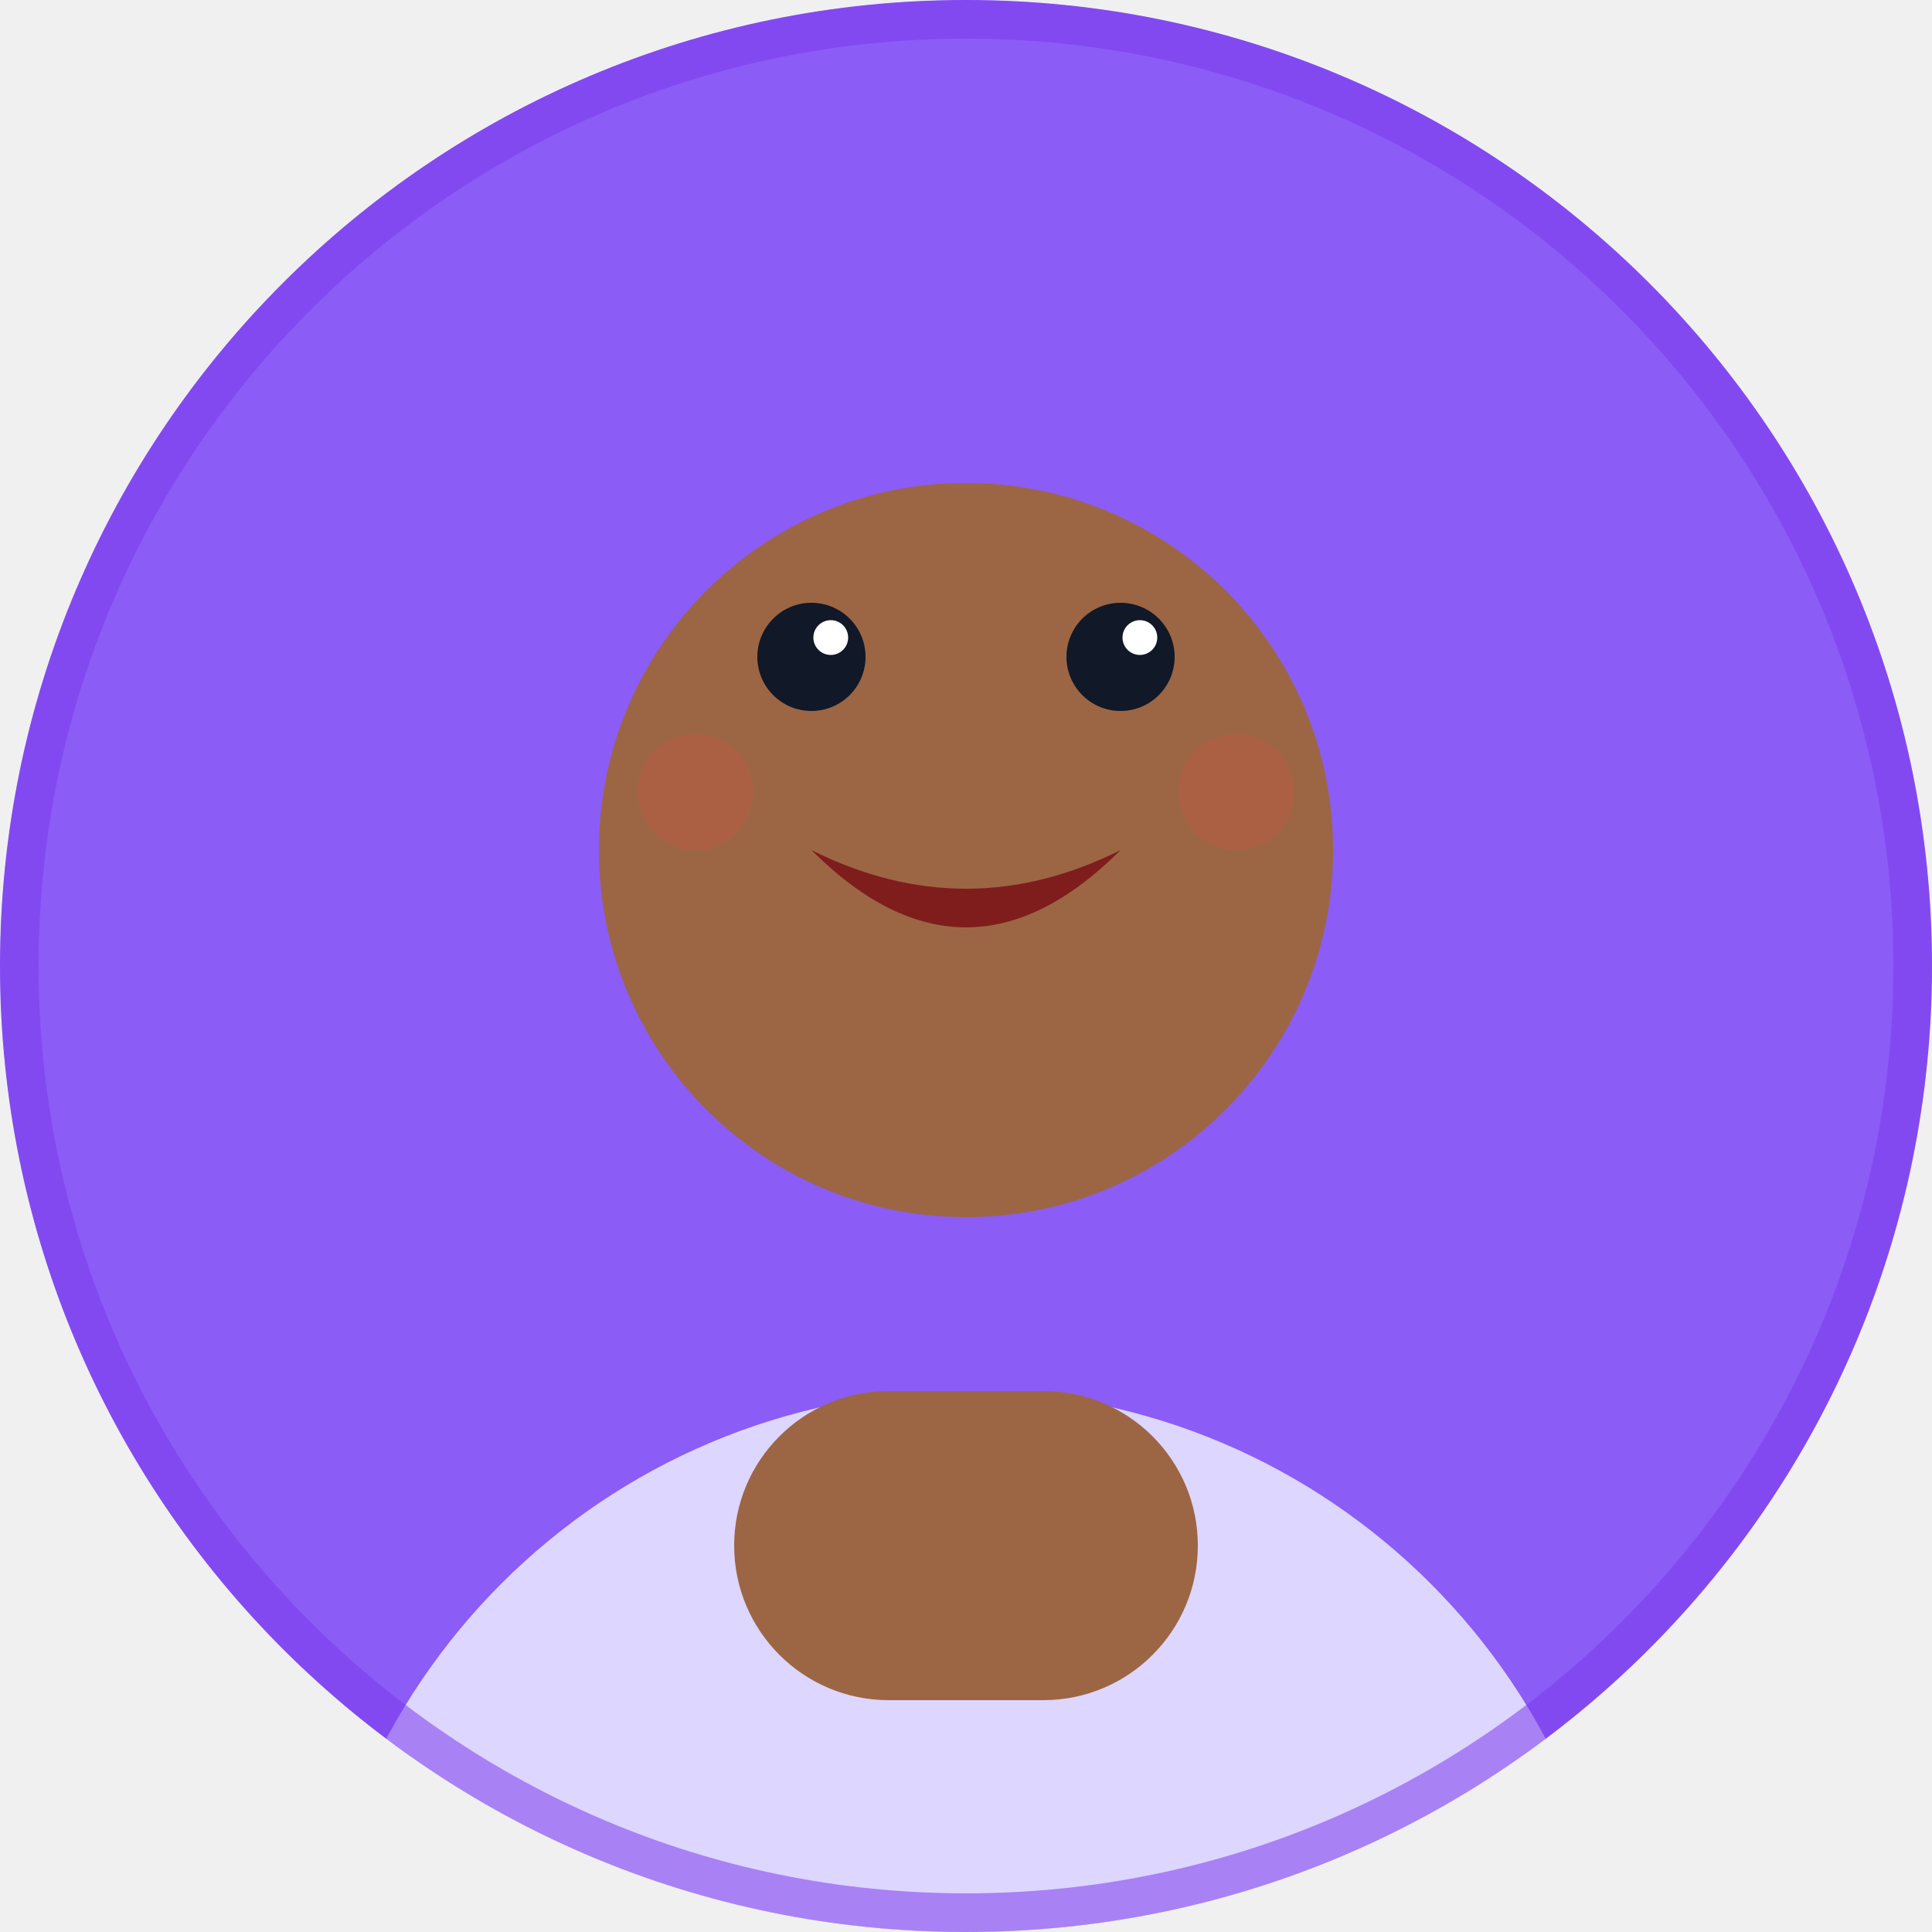
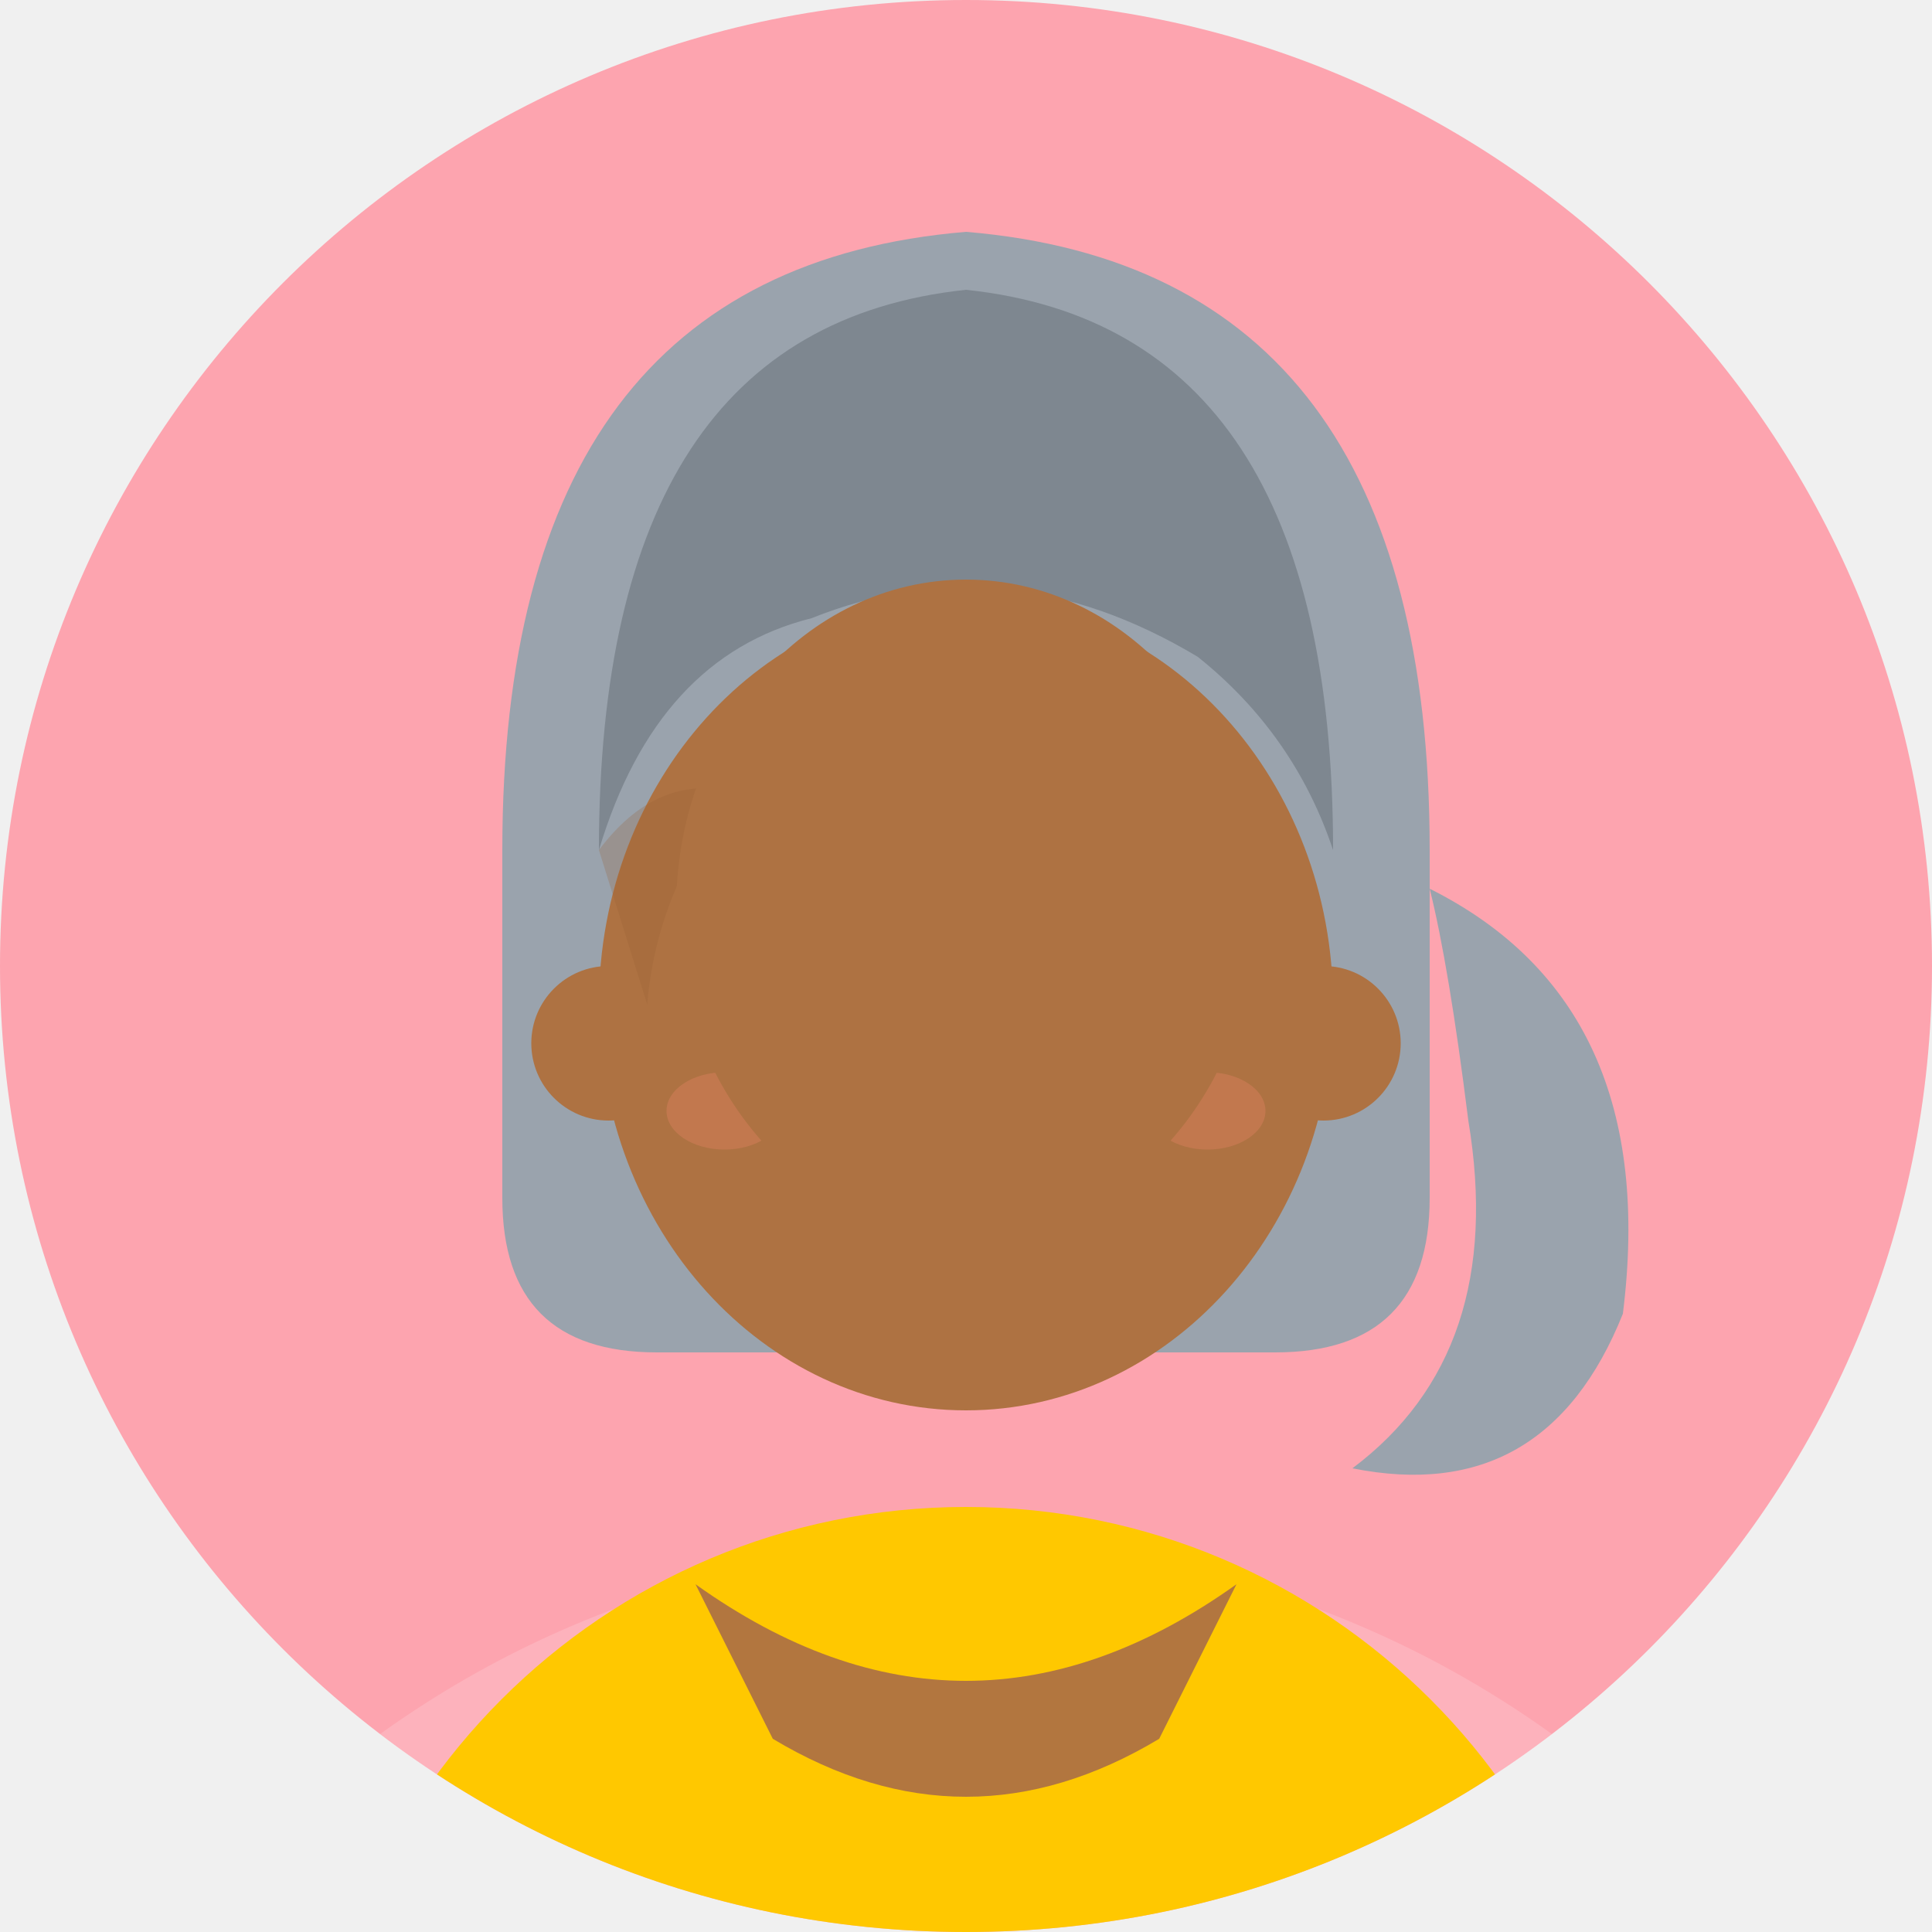
<svg xmlns="http://www.w3.org/2000/svg" viewBox="0 0 100 100" role="img" aria-label="Renance avatar 16">
  <defs>
-     <clipPath id="c16">
+     <clipPath id="c">
      <circle cx="50" cy="50" r="50" />
    </clipPath>
  </defs>
-   <g clip-path="url(#c16)">
-     <circle cx="50" cy="50" r="50" fill="#8B5CF6" />
-     <circle cx="50" cy="106" r="34" fill="#DDD6FE" />
-     <rect x="38" y="72" width="24" height="16" rx="8" fill="#9C6644" />
-     <circle cx="50" cy="44" r="19" fill="#9C6644" />
-     <circle cx="42" cy="34" r="2.8" fill="#111827" />
-     <circle cx="58" cy="34" r="2.8" fill="#111827" />
-     <circle cx="43" cy="33" r="0.9" fill="#fff" />
-     <circle cx="59" cy="33" r="0.9" fill="#fff" />
-     <circle cx="36" cy="41" r="3" fill="#EF4444" opacity="0.18" />
-     <circle cx="64" cy="41" r="3" fill="#EF4444" opacity="0.18" />
-     <path d="M42 44 Q50 52 58 44 Q50 48 42 44 Z" fill="#7F1D1D" />
-     <circle cx="50" cy="50" r="49" fill="none" stroke="#7C3AED" stroke-width="2" opacity="0.55" />
+   <g clip-path="url(#c)">
+     <rect width="100" height="100" fill="#FDA4AF" />
+     <circle cx="50" cy="132" r="52" fill="white" opacity="0.16" />
+     <circle cx="50" cy="112" r="34" fill="#FFC800" />
+     <path d="M36 82 q14 10 28 0 l-4 8 q-10 6 -20 0 Z" fill="#AE7242" opacity="0.95" />
+     <path d="M50 12 Q26 14 26 44 L26 62 Q26 70 34 70 L66 70 Q74 70 74 62 L74 44 Q74 14 50 12 Z" fill="#9AA3AD" />
+     <path d="M74 46 Q86 52 84 68 Q80 78 70 76 Q78 70 76 58 Q75 50 74 46 Z" fill="#9AA3AD" />
+     <circle cx="31.5" cy="54" r="4" fill="#AE7242" />
+     <circle cx="68.5" cy="54" r="4" fill="#AE7242" />
+     <ellipse cx="50" cy="52" rx="19" ry="21" fill="#AE7242" />
+     <path d="M31 44 Q34 40 38 41 Q34 46 33.5 52 Z" fill="#965E33" opacity="0.25" />
+     <ellipse cx="37.5" cy="57.5" rx="3" ry="2" fill="#F1876D" opacity="0.30" />
+     <ellipse cx="62.5" cy="57.5" rx="3" ry="2" fill="#F1876D" opacity="0.30" />
+     <circle cx="42" cy="52" r="2.6" fill="#2D2A26" />
+     <circle cx="58" cy="52" r="2.6" fill="#2D2A26" />
+     <circle cx="42.9" cy="51.1" r="0.9" fill="white" />
+     <circle cx="58.9" cy="51.1" r="0.9" fill="white" />
+     <path d="M38.5 45 q3.5 -2.5 7 0" stroke="#2D2A26" stroke-width="1.8" fill="none" stroke-linecap="round" />
+     <path d="M54.5 45 q3.5 -2.5 7 0" stroke="#2D2A26" stroke-width="1.8" fill="none" stroke-linecap="round" />
+     <path d="M50 54 q1.8 2.6 0 4" stroke="#965E33" stroke-width="1.6" fill="none" stroke-linecap="round" />
+     <path d="M45 60 q5 4 10 0" stroke="#2D2A26" stroke-width="1.8" fill="none" stroke-linecap="round" />
+     <path d="M50 15 Q31 17 31 44 Q34 34 42 32 Q52 28 62 34 Q67 38 69 44 Q69 17 50 15 Z" fill="#7E8790" />
+     <ellipse cx="50" cy="47" rx="15" ry="17" fill="#AE7242" />
  </g>
</svg>
